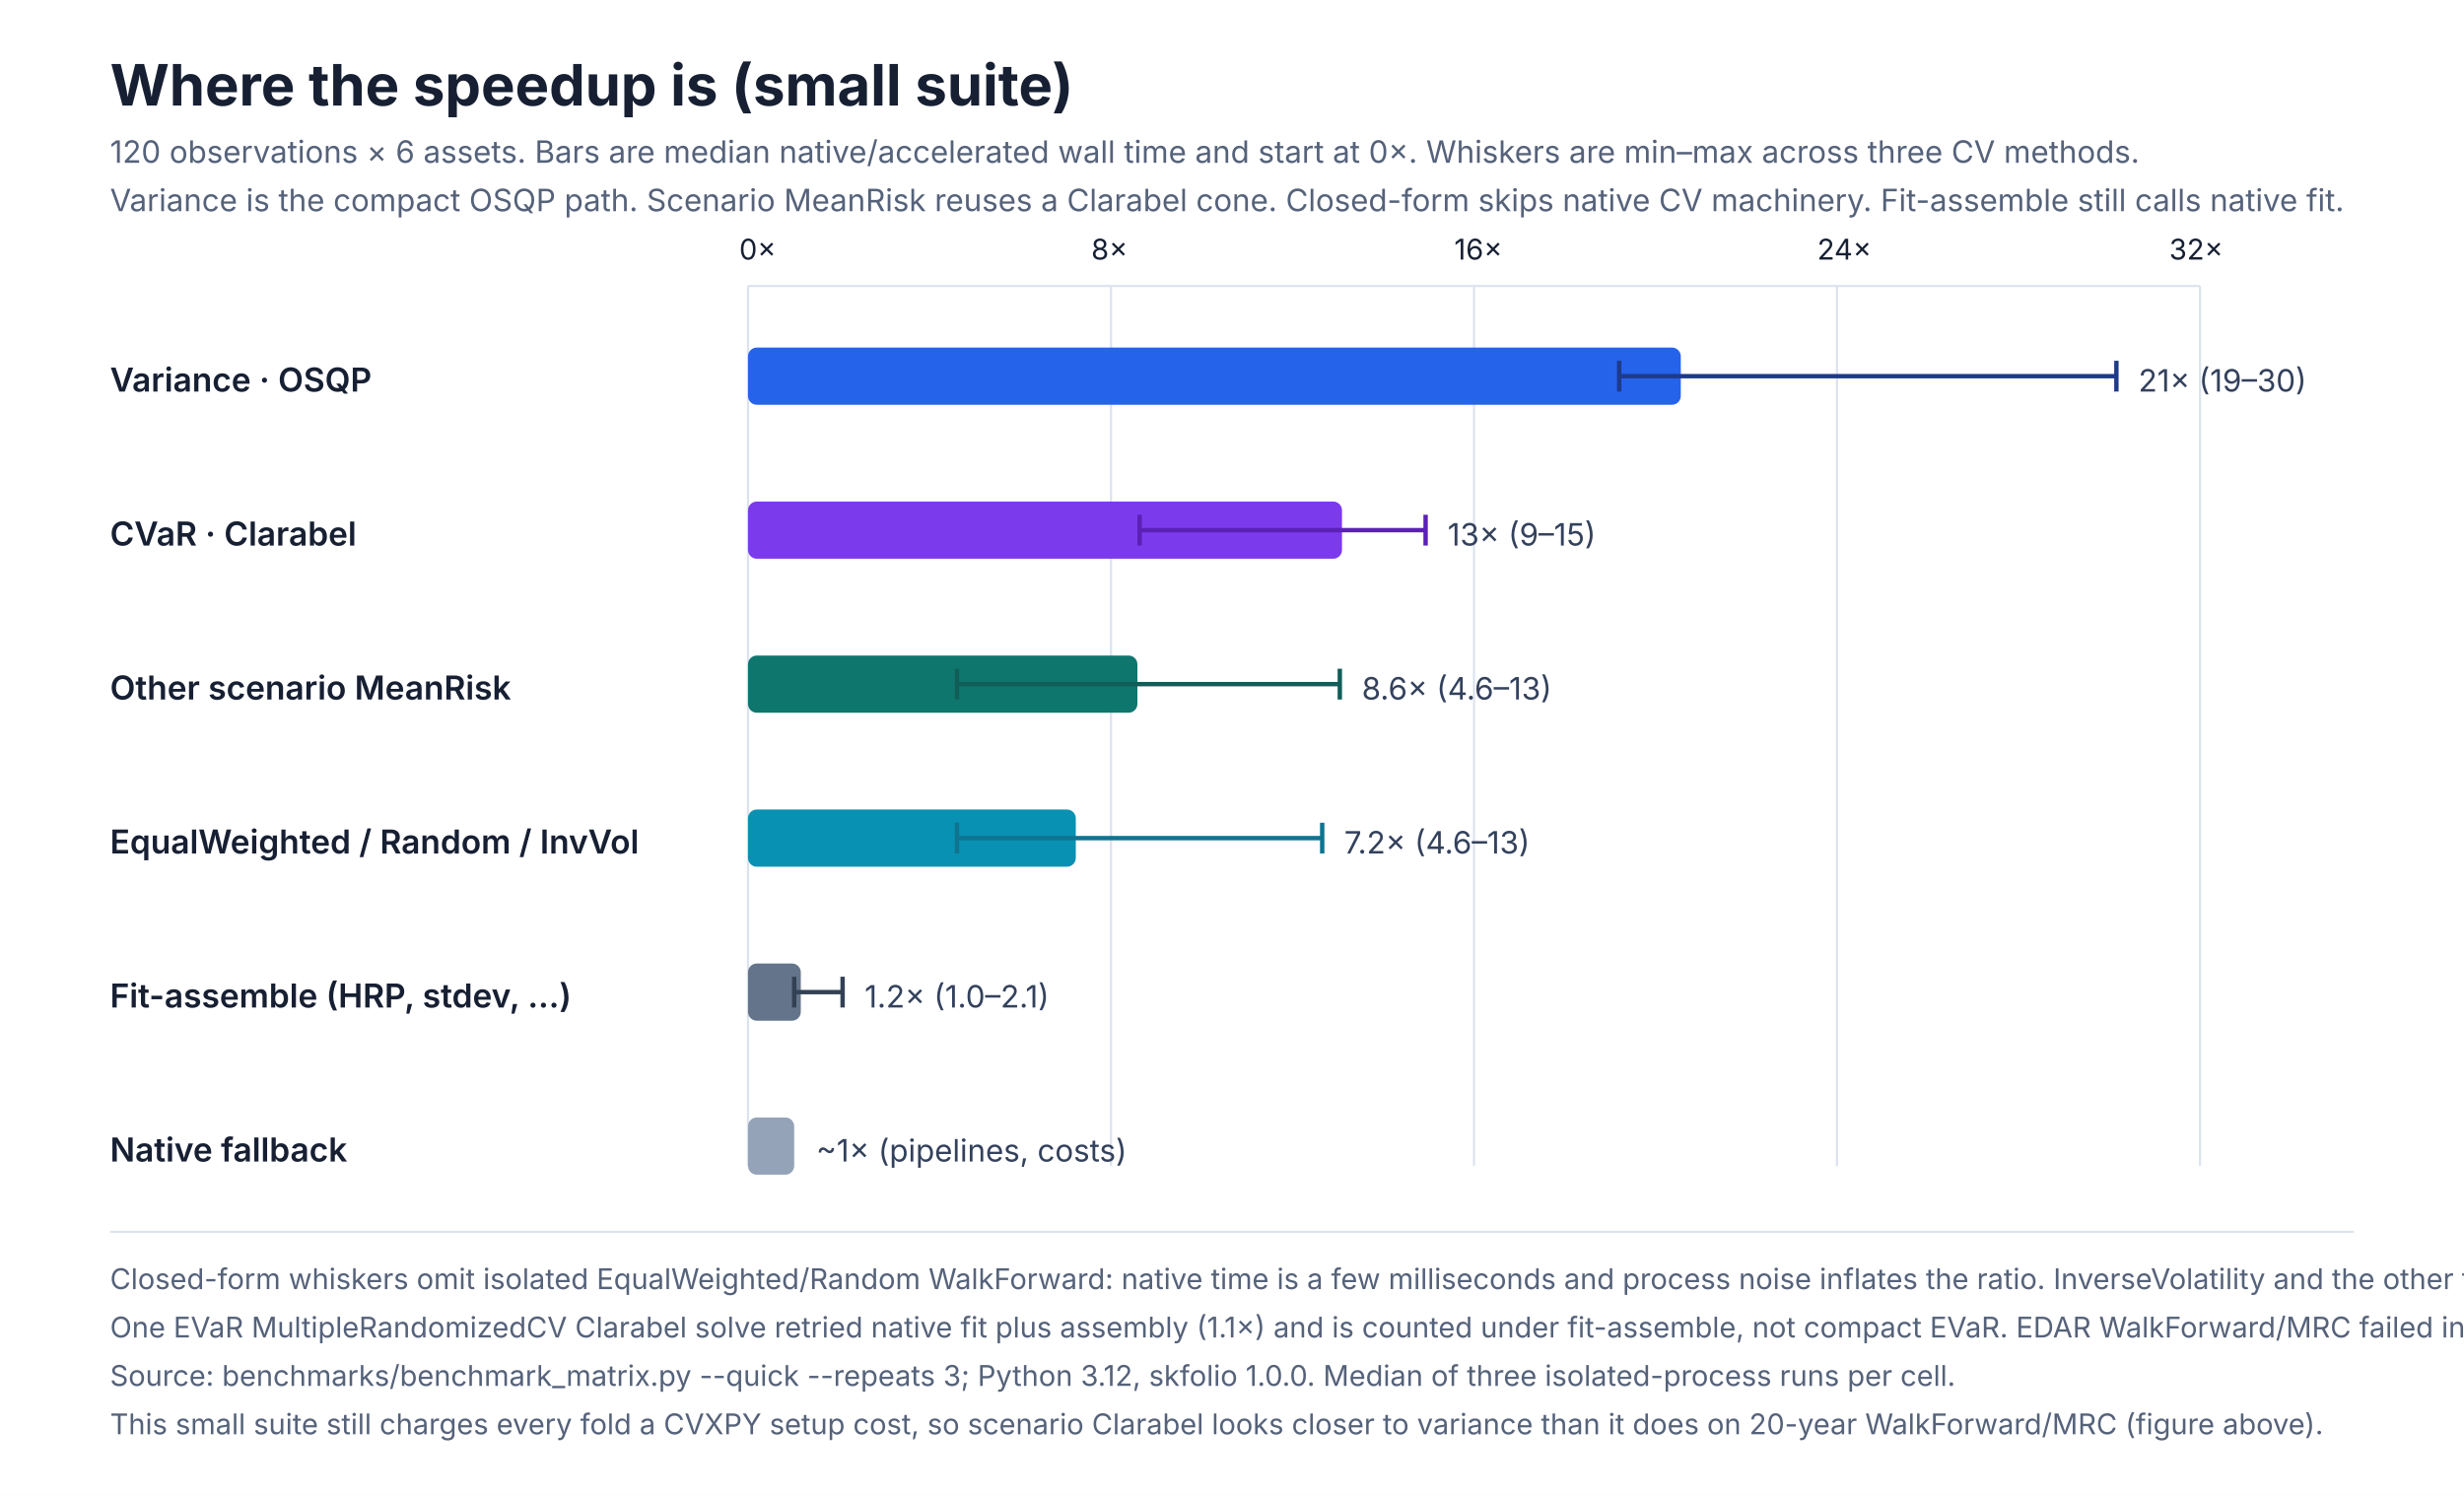
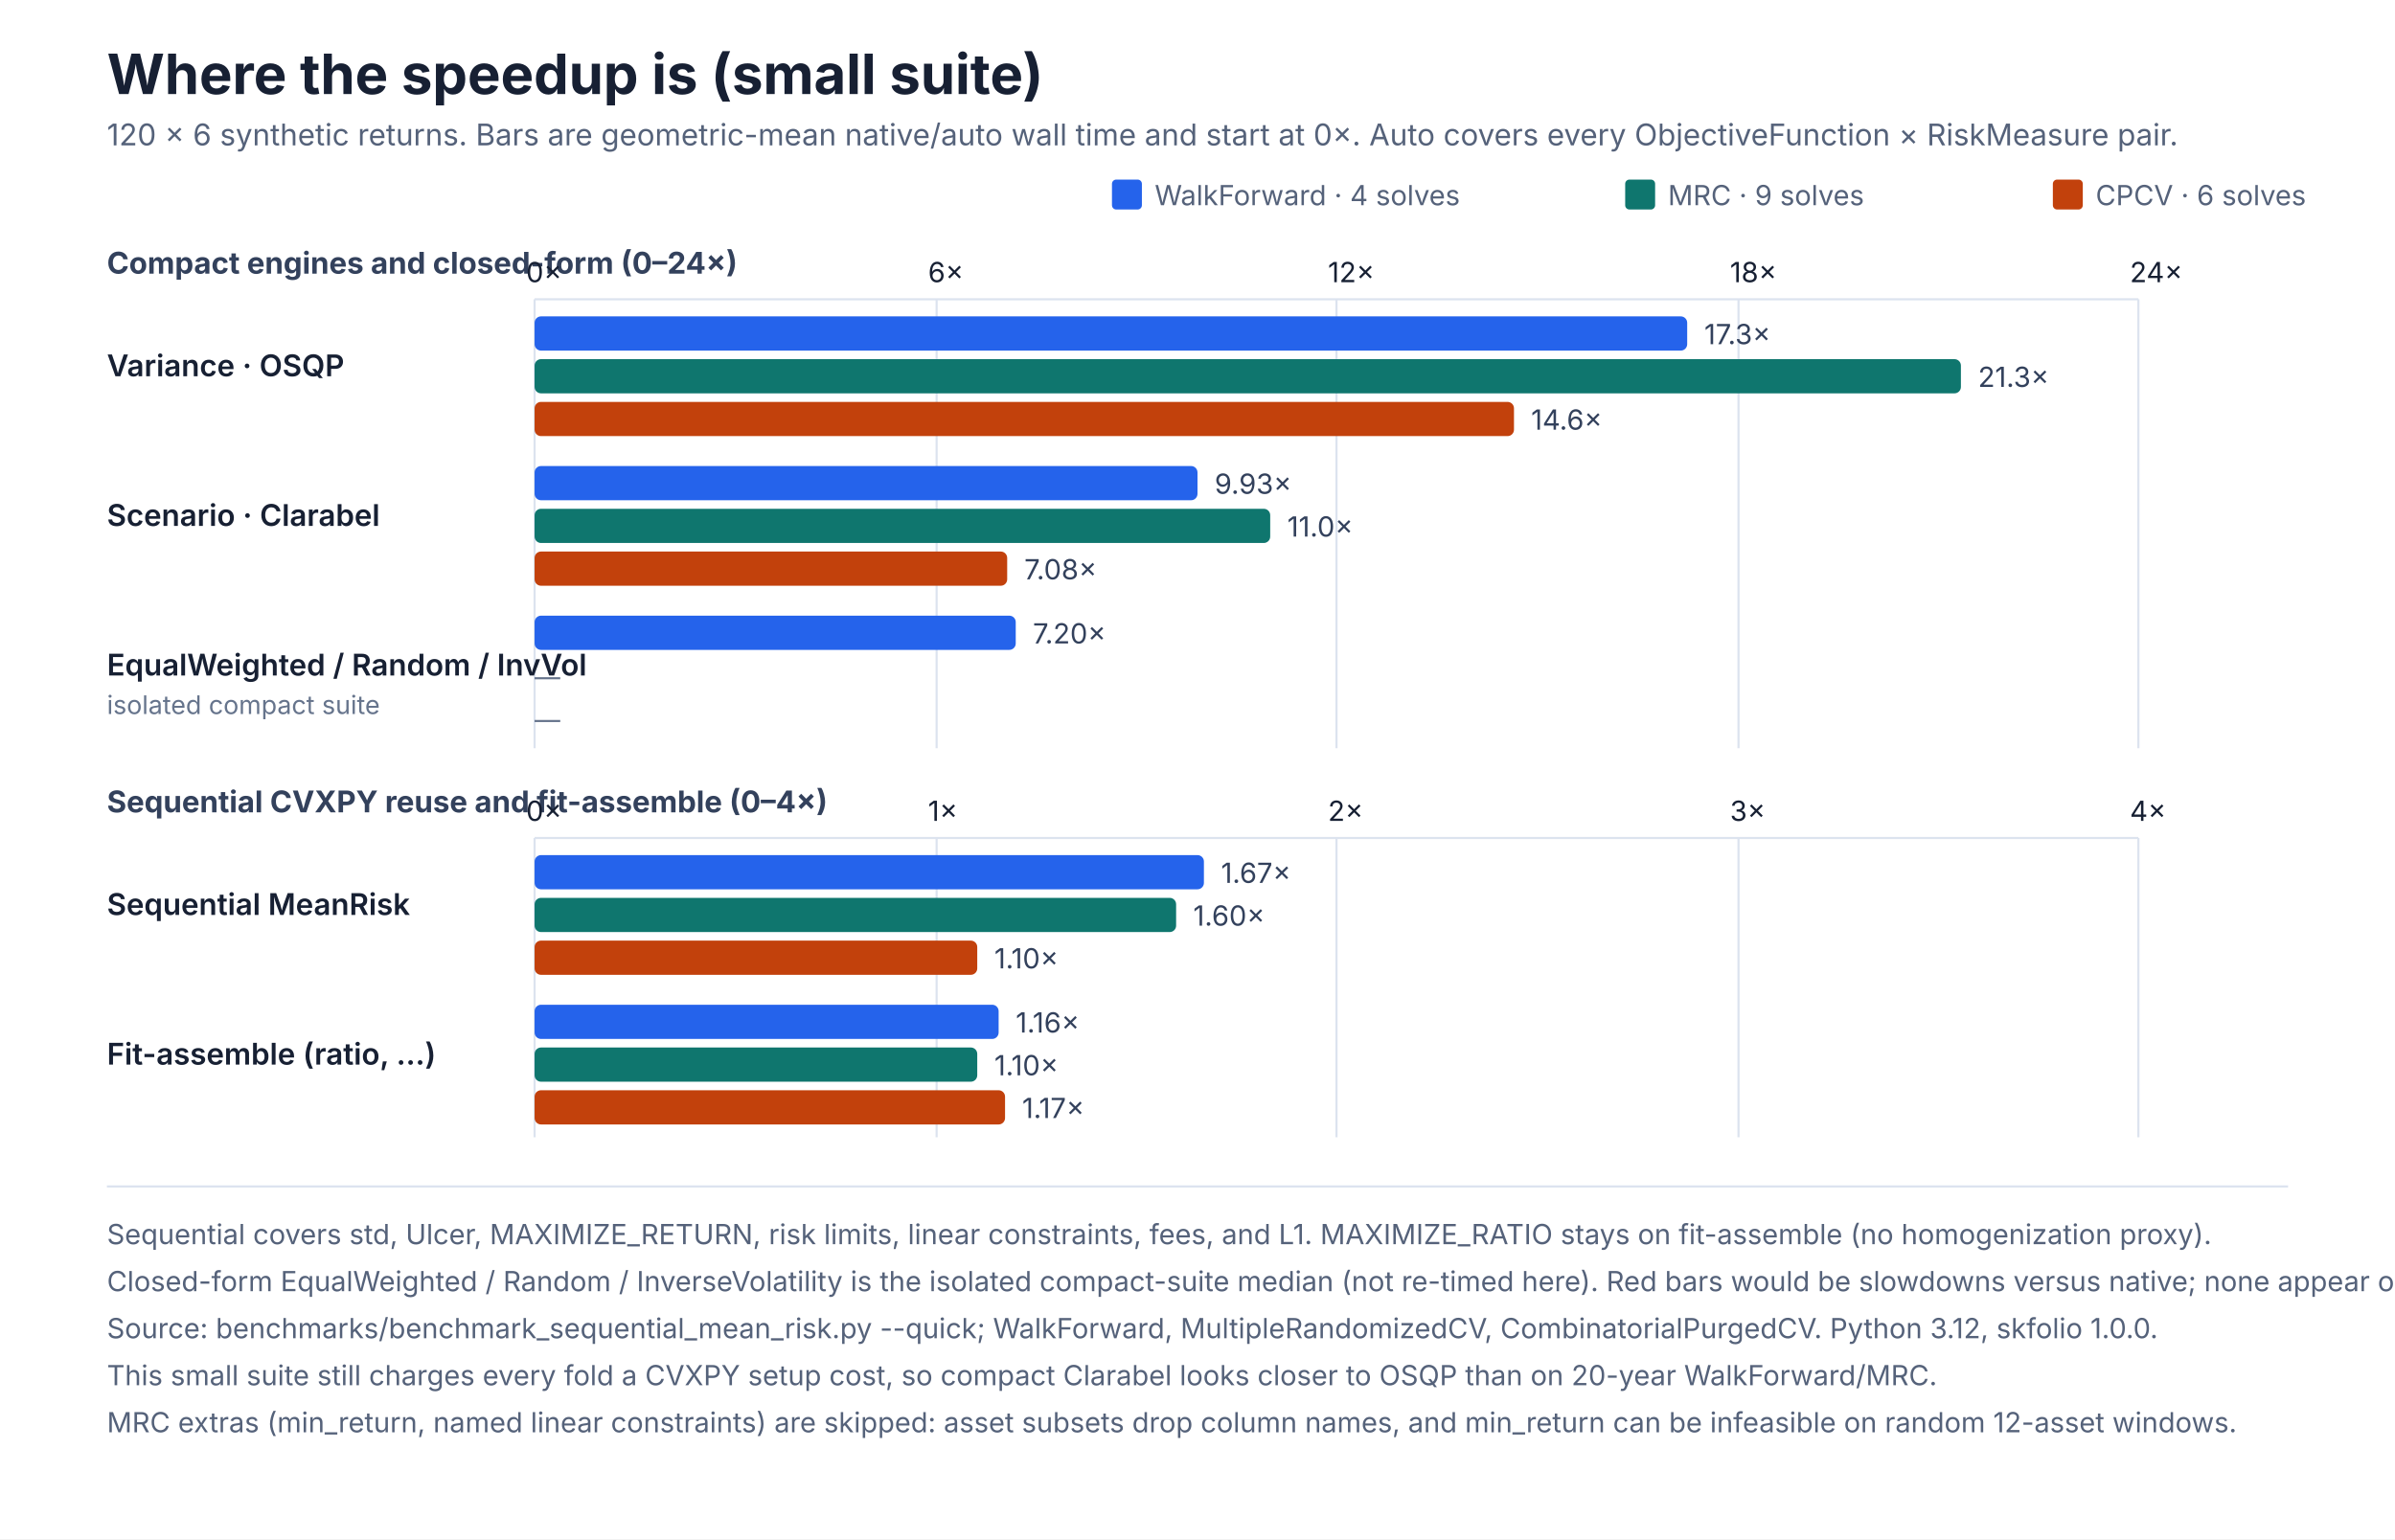
- <svg xmlns="http://www.w3.org/2000/svg" width="1120" height="680" viewBox="0 0 1120 680" role="img" aria-labelledby="title desc">
+ <svg xmlns="http://www.w3.org/2000/svg" width="1120" height="720" viewBox="0 0 1120 720" role="img" aria-labelledby="title desc">
  <style>
    text { font-family: system-ui, -apple-system, "Segoe UI", sans-serif; fill: #172033; }
    .title { font-size: 26px; font-weight: 700; }
    .subtitle { font-size: 14px; fill: #55627a; }
-     .label { font-size: 15px; font-weight: 600; }
-     .value { font-size: 14px; fill: #33415c; }
+     .label { font-size: 14px; font-weight: 600; }
+     .engine { font-size: 12px; fill: #66748c; }
+     .value { font-size: 13px; fill: #33415c; }
    .axis { font-size: 13px; fill: #66748c; }
    .note { font-size: 13px; fill: #55627a; }
+     .section { font-size: 14px; font-weight: 700; fill: #33415c; }
  </style>
-   <rect width="1120" height="680" fill="#ffffff" />
-   <text x="50" y="48" class="title">Where the speedup is (small suite)</text>
-   <text x="50" y="74" class="subtitle">120 observations × 6 assets. Bars are median native/accelerated wall time and start at 0×. Whiskers are min–max across three CV methods.</text>
-   <text x="50" y="96" class="subtitle">Variance is the compact OSQP path. Scenario MeanRisk reuses a Clarabel cone. Closed-form skips native CV machinery. Fit-assemble still calls native fit.</text>
+   <rect width="1120" height="720" fill="#ffffff" />
+   <text x="50" y="44" class="title">Where the speedup is (small suite)</text>
+   <text x="50" y="68" class="subtitle">120 × 6 synthetic returns. Bars are geometric-mean native/auto wall time and start at 0×. Auto covers every ObjectiveFunction × RiskMeasure pair.</text>
+   <rect x="520" y="84" width="14" height="14" rx="2" fill="#2563eb" />
+   <text x="540" y="96" class="note">WalkForward · 4 solves</text>
+   <rect x="760" y="84" width="14" height="14" rx="2" fill="#0f766e" />
+   <text x="780" y="96" class="note">MRC · 9 solves</text>
+   <rect x="960" y="84" width="14" height="14" rx="2" fill="#c2410c" />
+   <text x="980" y="96" class="note">CPCV · 6 solves</text>
+   <text x="50" y="128" class="section">Compact engines and closed-form (0–24×)</text>
  <g stroke="#dce3ef" stroke-width="1">
-     <line x1="340" y1="130" x2="1000" y2="130" />
-     <line x1="340" y1="130" x2="340" y2="530" />
-     <line x1="505" y1="130" x2="505" y2="530" />
-     <line x1="670" y1="130" x2="670" y2="530" />
-     <line x1="835" y1="130" x2="835" y2="530" />
-     <line x1="1000" y1="130" x2="1000" y2="530" />
+     <line x1="250" y1="140" x2="1000" y2="140" />
+     <line x1="250" y1="140" x2="250" y2="350" />
+     <line x1="438" y1="140" x2="438" y2="350" />
+     <line x1="625" y1="140" x2="625" y2="350" />
+     <line x1="813" y1="140" x2="813" y2="350" />
+     <line x1="1000" y1="140" x2="1000" y2="350" />
  </g>
  <g class="axis">
-     <text x="336" y="118">0×</text>
-     <text x="496" y="118">8×</text>
-     <text x="661" y="118">16×</text>
-     <text x="826" y="118">24×</text>
-     <text x="986" y="118">32×</text>
+     <text x="246" y="132">0×</text>
+     <text x="434" y="132">6×</text>
+     <text x="621" y="132">12×</text>
+     <text x="809" y="132">18×</text>
+     <text x="996" y="132">24×</text>
  </g>
  <g>
-     <text x="50" y="178" class="label">Variance · OSQP</text>
-     <rect x="340" y="158" width="424" height="26" rx="4" fill="#2563eb" />
-     <line x1="736" y1="171" x2="962" y2="171" stroke="#1e3a8a" stroke-width="2" />
-     <line x1="736" y1="164" x2="736" y2="178" stroke="#1e3a8a" stroke-width="2" />
-     <line x1="962" y1="164" x2="962" y2="178" stroke="#1e3a8a" stroke-width="2" />
-     <text x="972" y="178" class="value">21×  (19–30)</text>
-     <text x="50" y="248" class="label">CVaR · Clarabel</text>
-     <rect x="340" y="228" width="270" height="26" rx="4" fill="#7c3aed" />
-     <line x1="518" y1="241" x2="648" y2="241" stroke="#5b21b6" stroke-width="2" />
-     <line x1="518" y1="234" x2="518" y2="248" stroke="#5b21b6" stroke-width="2" />
-     <line x1="648" y1="234" x2="648" y2="248" stroke="#5b21b6" stroke-width="2" />
-     <text x="658" y="248" class="value">13×  (9–15)</text>
-     <text x="50" y="318" class="label">Other scenario MeanRisk</text>
-     <rect x="340" y="298" width="177" height="26" rx="4" fill="#0f766e" />
-     <line x1="435" y1="311" x2="609" y2="311" stroke="#115e59" stroke-width="2" />
-     <line x1="435" y1="304" x2="435" y2="318" stroke="#115e59" stroke-width="2" />
-     <line x1="609" y1="304" x2="609" y2="318" stroke="#115e59" stroke-width="2" />
-     <text x="619" y="318" class="value">8.6×  (4.6–13)</text>
-     <text x="50" y="388" class="label">EqualWeighted / Random / InvVol</text>
-     <rect x="340" y="368" width="149" height="26" rx="4" fill="#0891b2" />
-     <line x1="435" y1="381" x2="601" y2="381" stroke="#0e7490" stroke-width="2" />
-     <line x1="435" y1="374" x2="435" y2="388" stroke="#0e7490" stroke-width="2" />
-     <line x1="601" y1="374" x2="601" y2="388" stroke="#0e7490" stroke-width="2" />
-     <text x="611" y="388" class="value">7.2×  (4.6–13)</text>
-     <text x="50" y="458" class="label">Fit-assemble (HRP, stdev, …)</text>
-     <rect x="340" y="438" width="24" height="26" rx="4" fill="#64748b" />
-     <line x1="361" y1="451" x2="383" y2="451" stroke="#334155" stroke-width="2" />
-     <line x1="361" y1="444" x2="361" y2="458" stroke="#334155" stroke-width="2" />
-     <line x1="383" y1="444" x2="383" y2="458" stroke="#334155" stroke-width="2" />
-     <text x="393" y="458" class="value">1.2×  (1.0–2.1)</text>
-     <text x="50" y="528" class="label">Native fallback</text>
-     <rect x="340" y="508" width="21" height="26" rx="4" fill="#94a3b8" />
-     <text x="371" y="528" class="value">~1×  (pipelines, costs)</text>
+     <text x="50" y="176" class="label">Variance · OSQP</text>
+     <rect x="250" y="148" width="539" height="16" rx="3" fill="#2563eb" />
+     <text x="797" y="161" class="value">17.3×</text>
+     <rect x="250" y="168" width="667" height="16" rx="3" fill="#0f766e" />
+     <text x="925" y="181" class="value">21.3×</text>
+     <rect x="250" y="188" width="458" height="16" rx="3" fill="#c2410c" />
+     <text x="716" y="201" class="value">14.6×</text>
+     <text x="50" y="246" class="label">Scenario · Clarabel</text>
+     <rect x="250" y="218" width="310" height="16" rx="3" fill="#2563eb" />
+     <text x="568" y="231" class="value">9.93×</text>
+     <rect x="250" y="238" width="344" height="16" rx="3" fill="#0f766e" />
+     <text x="602" y="251" class="value">11.0×</text>
+     <rect x="250" y="258" width="221" height="16" rx="3" fill="#c2410c" />
+     <text x="479" y="271" class="value">7.08×</text>
+     <text x="50" y="316" class="label">EqualWeighted / Random / InvVol</text>
+     <text x="50" y="334" class="engine">isolated compact suite</text>
+     <rect x="250" y="288" width="225" height="16" rx="3" fill="#2563eb" />
+     <text x="483" y="301" class="value">7.20×</text>
+     <text x="250" y="321" class="engine">—</text>
+     <text x="250" y="341" class="engine">—</text>
  </g>
-   <line x1="50" y1="560" x2="1070" y2="560" stroke="#dce3ef" />
-   <text x="50" y="586" class="note">Closed-form whiskers omit isolated EqualWeighted/Random WalkForward: native time is a few milliseconds and process noise inflates the ratio. InverseVolatility and the other two CVs are used instead.</text>
-   <text x="50" y="608" class="note">One EVaR MultipleRandomizedCV Clarabel solve retried native fit plus assembly (1.1×) and is counted under fit-assemble, not compact EVaR. EDAR WalkForward/MRC failed in native Clarabel on this suite.</text>
-   <text x="50" y="630" class="note">Source: benchmarks/benchmark_matrix.py --quick --repeats 3; Python 3.12, skfolio 1.0.0. Median of three isolated-process runs per cell.</text>
-   <text x="50" y="652" class="note">This small suite still charges every fold a CVXPY setup cost, so scenario Clarabel looks closer to variance than it does on 20-year WalkForward/MRC (figure above).</text>
+   <text x="50" y="380" class="section">Sequential CVXPY reuse and fit-assemble (0–4×)</text>
+   <g stroke="#dce3ef" stroke-width="1">
+     <line x1="250" y1="392" x2="1000" y2="392" />
+     <line x1="250" y1="392" x2="250" y2="532" />
+     <line x1="438" y1="392" x2="438" y2="532" />
+     <line x1="625" y1="392" x2="625" y2="532" />
+     <line x1="813" y1="392" x2="813" y2="532" />
+     <line x1="1000" y1="392" x2="1000" y2="532" />
+   </g>
+   <g class="axis">
+     <text x="246" y="384">0×</text>
+     <text x="434" y="384">1×</text>
+     <text x="621" y="384">2×</text>
+     <text x="809" y="384">3×</text>
+     <text x="996" y="384">4×</text>
+   </g>
+   <g>
+     <text x="50" y="428" class="label">Sequential MeanRisk</text>
+     <rect x="250" y="400" width="313" height="16" rx="3" fill="#2563eb" />
+     <text x="571" y="413" class="value">1.67×</text>
+     <rect x="250" y="420" width="300" height="16" rx="3" fill="#0f766e" />
+     <text x="558" y="433" class="value">1.60×</text>
+     <rect x="250" y="440" width="207" height="16" rx="3" fill="#c2410c" />
+     <text x="465" y="453" class="value">1.10×</text>
+     <text x="50" y="498" class="label">Fit-assemble (ratio, …)</text>
+     <rect x="250" y="470" width="217" height="16" rx="3" fill="#2563eb" />
+     <text x="475" y="483" class="value">1.16×</text>
+     <rect x="250" y="490" width="207" height="16" rx="3" fill="#0f766e" />
+     <text x="465" y="503" class="value">1.10×</text>
+     <rect x="250" y="510" width="220" height="16" rx="3" fill="#c2410c" />
+     <text x="478" y="523" class="value">1.17×</text>
+   </g>
+   <line x1="50" y1="555" x2="1070" y2="555" stroke="#dce3ef" />
+   <text x="50" y="582" class="note">Sequential covers std, Ulcer, MAXIMIZE_RETURN, risk limits, linear constraints, fees, and L1. MAXIMIZE_RATIO stays on fit-assemble (no homogenization proxy).</text>
+   <text x="50" y="604" class="note">Closed-form EqualWeighted / Random / InverseVolatility is the isolated compact-suite median (not re-timed here). Red bars would be slowdowns versus native; none appear on this small suite geometric mean.</text>
+   <text x="50" y="626" class="note">Source: benchmarks/benchmark_sequential_mean_risk.py --quick; WalkForward, MultipleRandomizedCV, CombinatorialPurgedCV. Python 3.12, skfolio 1.0.0.</text>
+   <text x="50" y="648" class="note">This small suite still charges every fold a CVXPY setup cost, so compact Clarabel looks closer to OSQP than on 20-year WalkForward/MRC.</text>
+   <text x="50" y="670" class="note">MRC extras (min_return, named linear constraints) are skipped: asset subsets drop column names, and min_return can be infeasible on random 12-asset windows.</text>
</svg>
